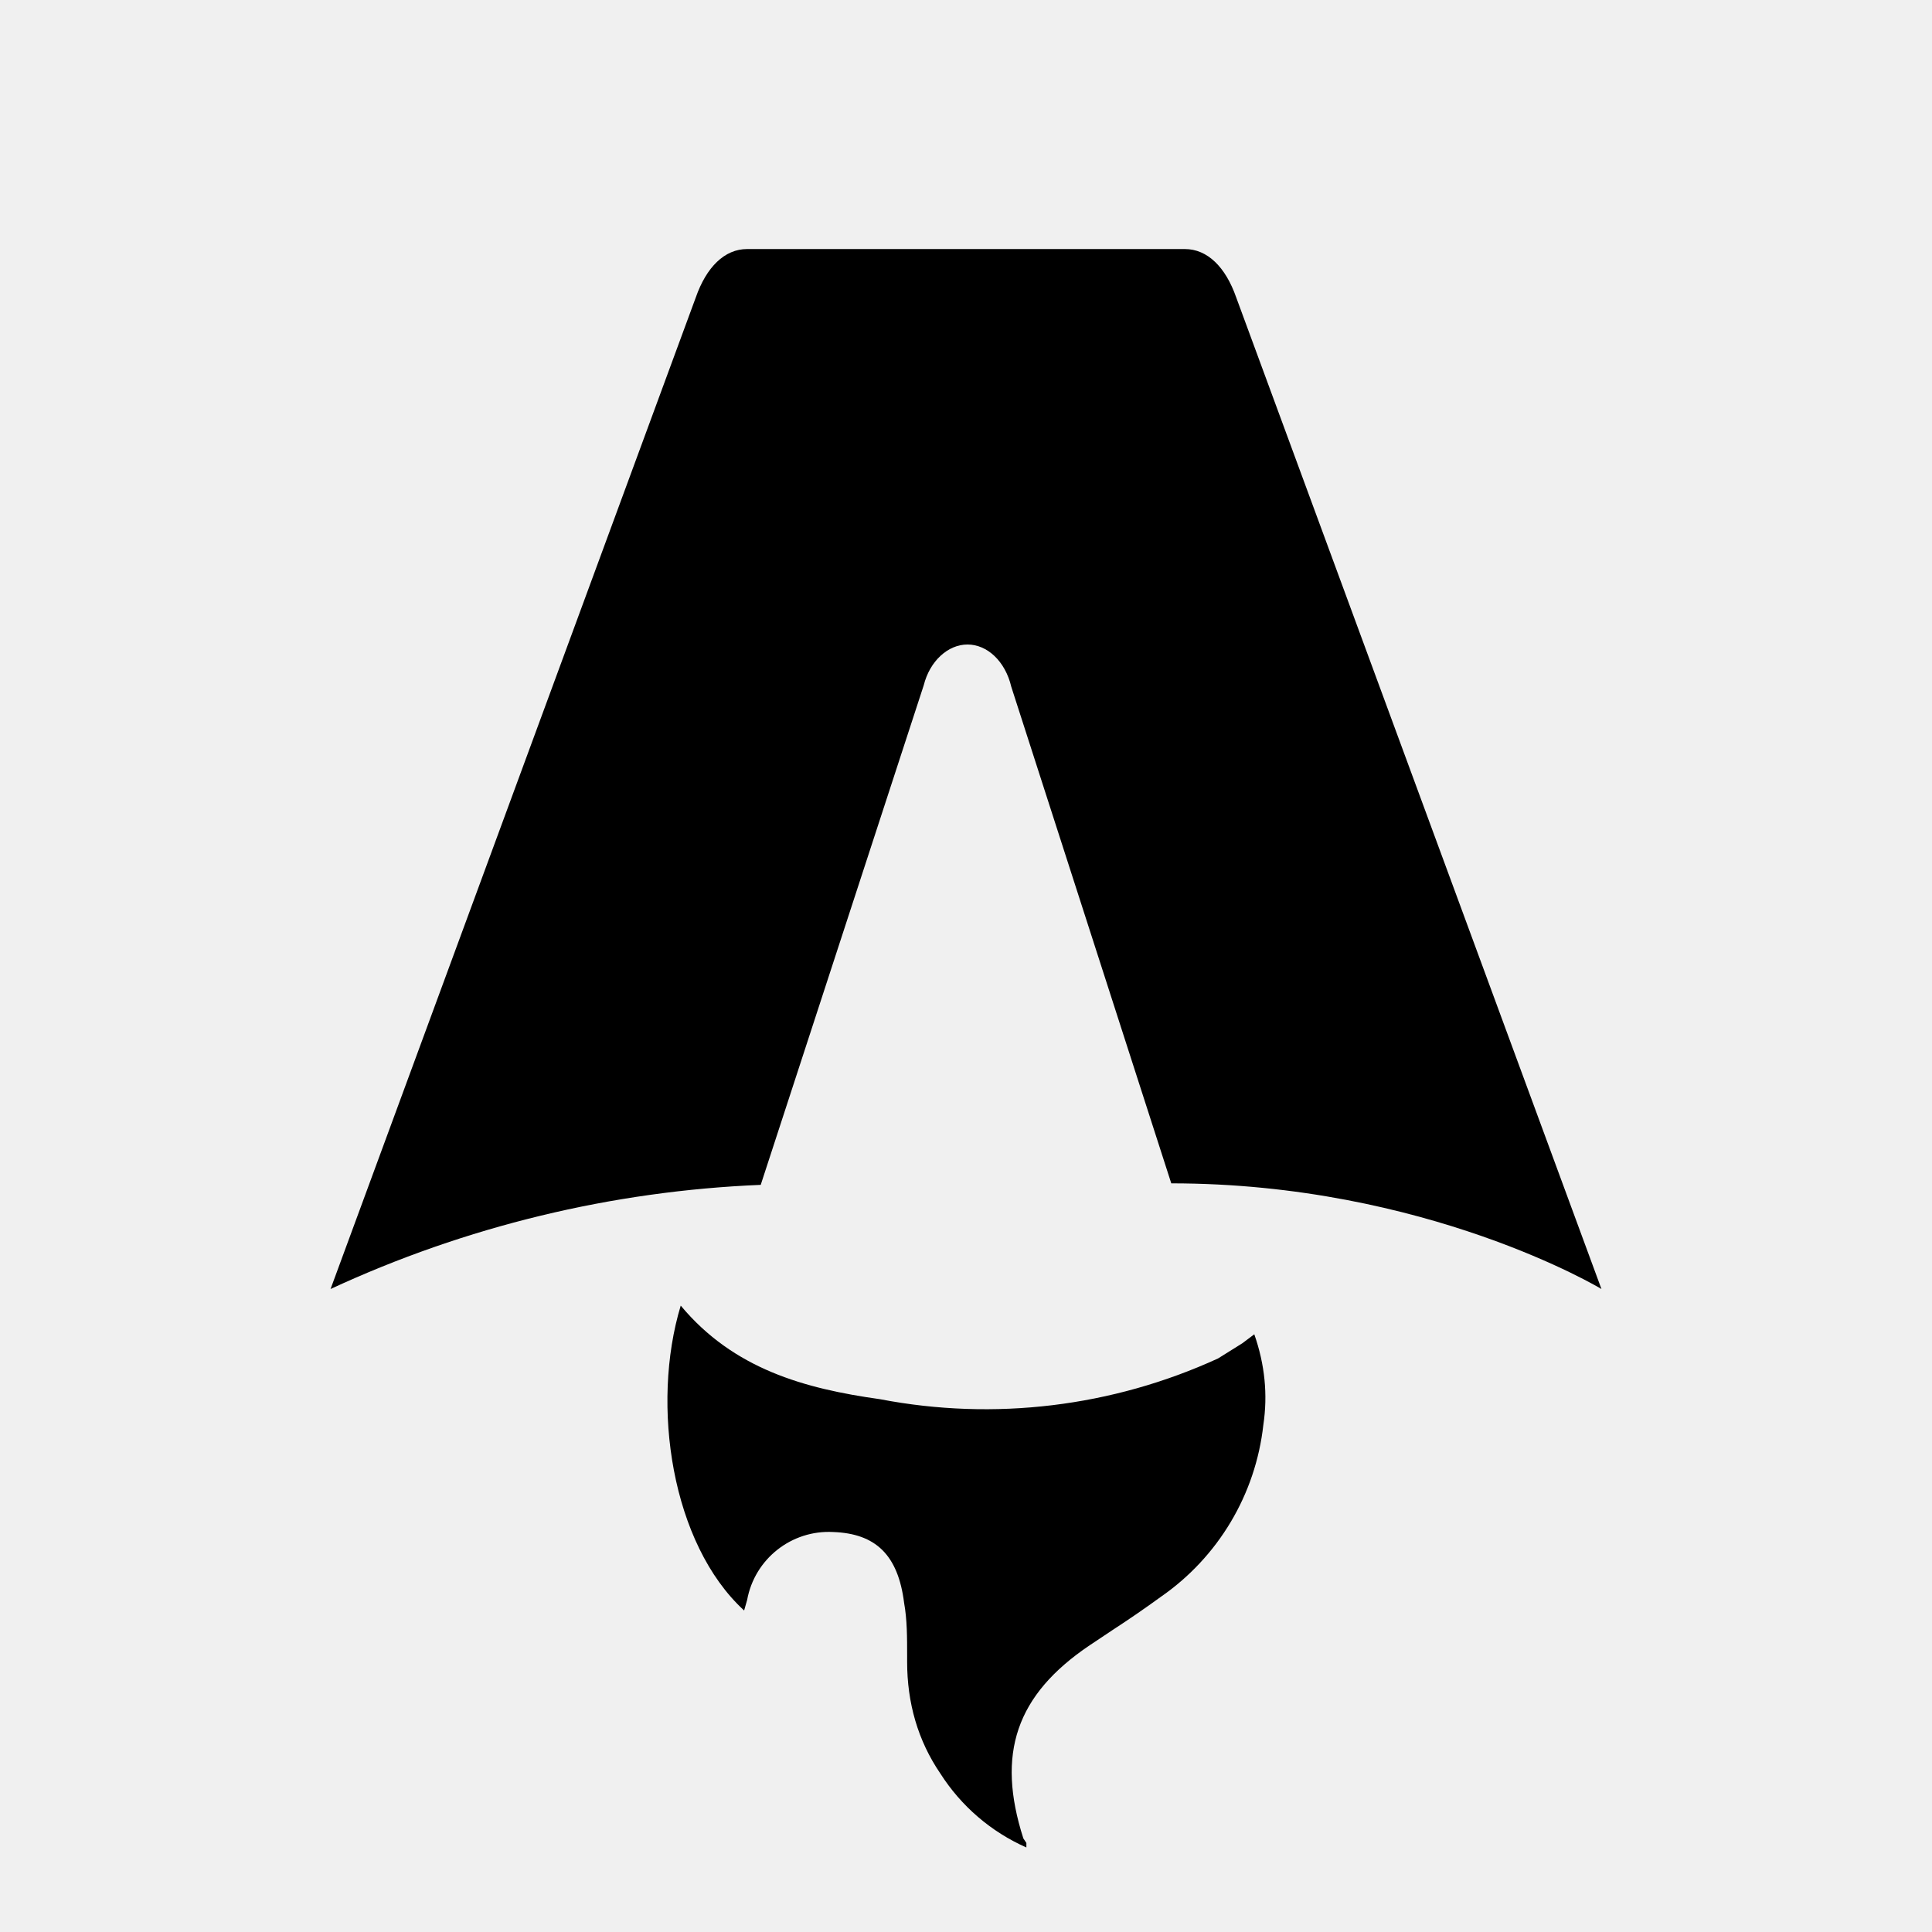
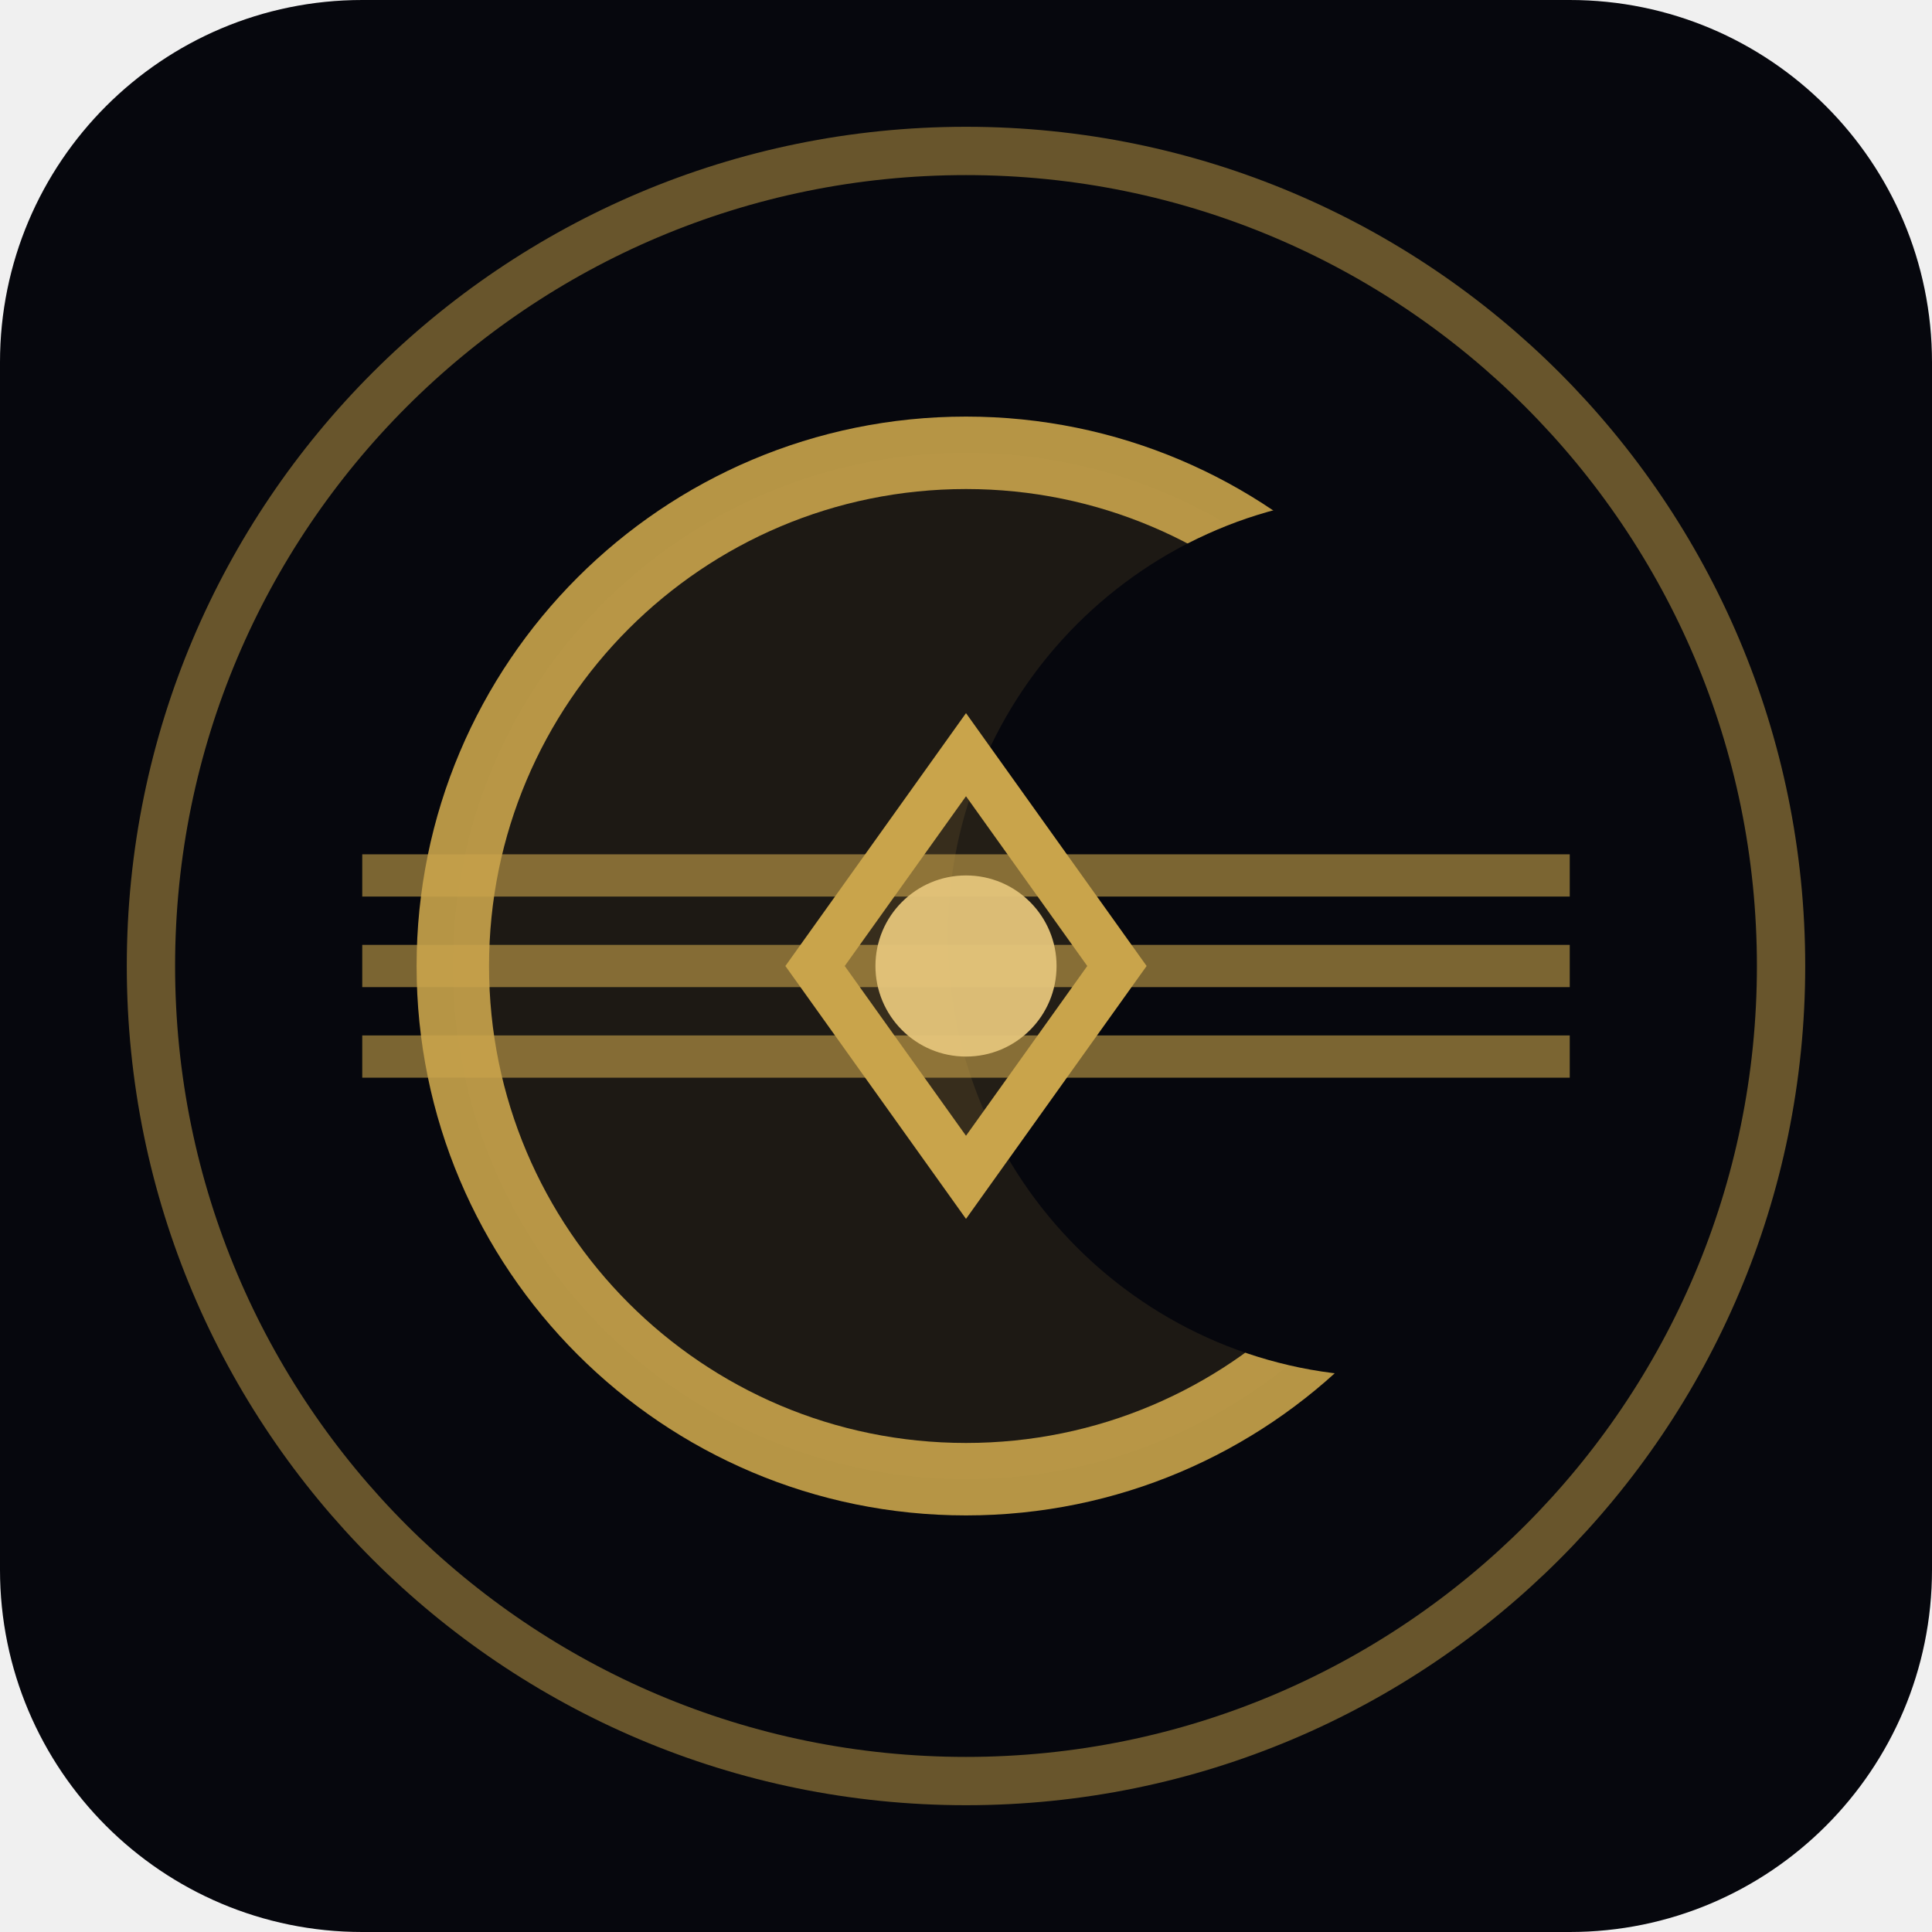
- <svg xmlns="http://www.w3.org/2000/svg" fill="none" viewBox="0 0 128 128">
-   <path d="M50.4 78.5a75.1 75.1 0 0 0-28.5 6.9l24.2-65.7c.7-2 1.9-3.2 3.4-3.2h29c1.5 0 2.7 1.2 3.4 3.2l24.2 65.7s-11.6-7-28.5-7L67 45.5c-.4-1.7-1.6-2.8-2.9-2.8-1.3 0-2.5 1.1-2.9 2.7L50.4 78.5Zm-1.1 28.2Zm-4.2-20.2c-2 6.6-.6 15.8 4.2 20.2a17.5 17.5 0 0 1 .2-.7 5.5 5.5 0 0 1 5.7-4.5c2.8.1 4.3 1.5 4.7 4.7.2 1.1.2 2.3.2 3.5v.4c0 2.7.7 5.2 2.2 7.4a13 13 0 0 0 5.7 4.9v-.3l-.2-.3c-1.8-5.6-.5-9.5 4.4-12.8l1.5-1a73 73 0 0 0 3.2-2.2 16 16 0 0 0 6.8-11.4c.3-2 .1-4-.6-6l-.8.6-1.6 1a37 37 0 0 1-22.4 2.7c-5-.7-9.7-2-13.2-6.2Z" />
-   <style>
-         path { fill: #000; }
-         @media (prefers-color-scheme: dark) {
-             path { fill: #FFF; }
-         }
-     </style>
+ <svg xmlns="http://www.w3.org/2000/svg" viewBox="0 0 32 32">
+   <rect width="32" height="32" rx="6" fill="#06070d" />
+   <circle cx="16" cy="16" r="13.5" fill="none" stroke="#c9a44b" stroke-width="0.8" opacity="0.5" />
+   <circle cx="16" cy="16" r="8.5" fill="rgba(201,164,75,0.12)" clip-path="url(#fav-crescent)" />
+   <circle cx="16" cy="16" r="8.5" fill="none" stroke="#c9a44b" stroke-width="1.2" clip-path="url(#fav-crescent)" opacity="0.9" />
+   <defs>
+     <clipPath id="fav-crescent">
+       <path d="         M 32,0 L 32,32 L 0,32 L 0,0 Z         M 23,15.5         m -7.3,0         a 7.3,7.3 0 1,0 14.6,0         a 7.3,7.3 0 1,0 -14.6,0       " fill-rule="evenodd" />
+     </clipPath>
+   </defs>
+   <g stroke="#c9a44b" stroke-width="0.7" opacity="0.6">
+     <line x1="6" y1="14.5" x2="26" y2="14.5" />
+     <line x1="6" y1="16" x2="26" y2="16" />
+     <line x1="6" y1="17.5" x2="26" y2="17.5" />
+   </g>
+   <path d="M16,12.5 L18.5,16 L16,19.5 L13.5,16 Z" fill="rgba(201,164,75,0.15)" stroke="#c9a44b" stroke-width="0.8" />
+   <circle cx="16" cy="16" r="1.5" fill="#e4c47a" opacity="0.95" />
</svg>
